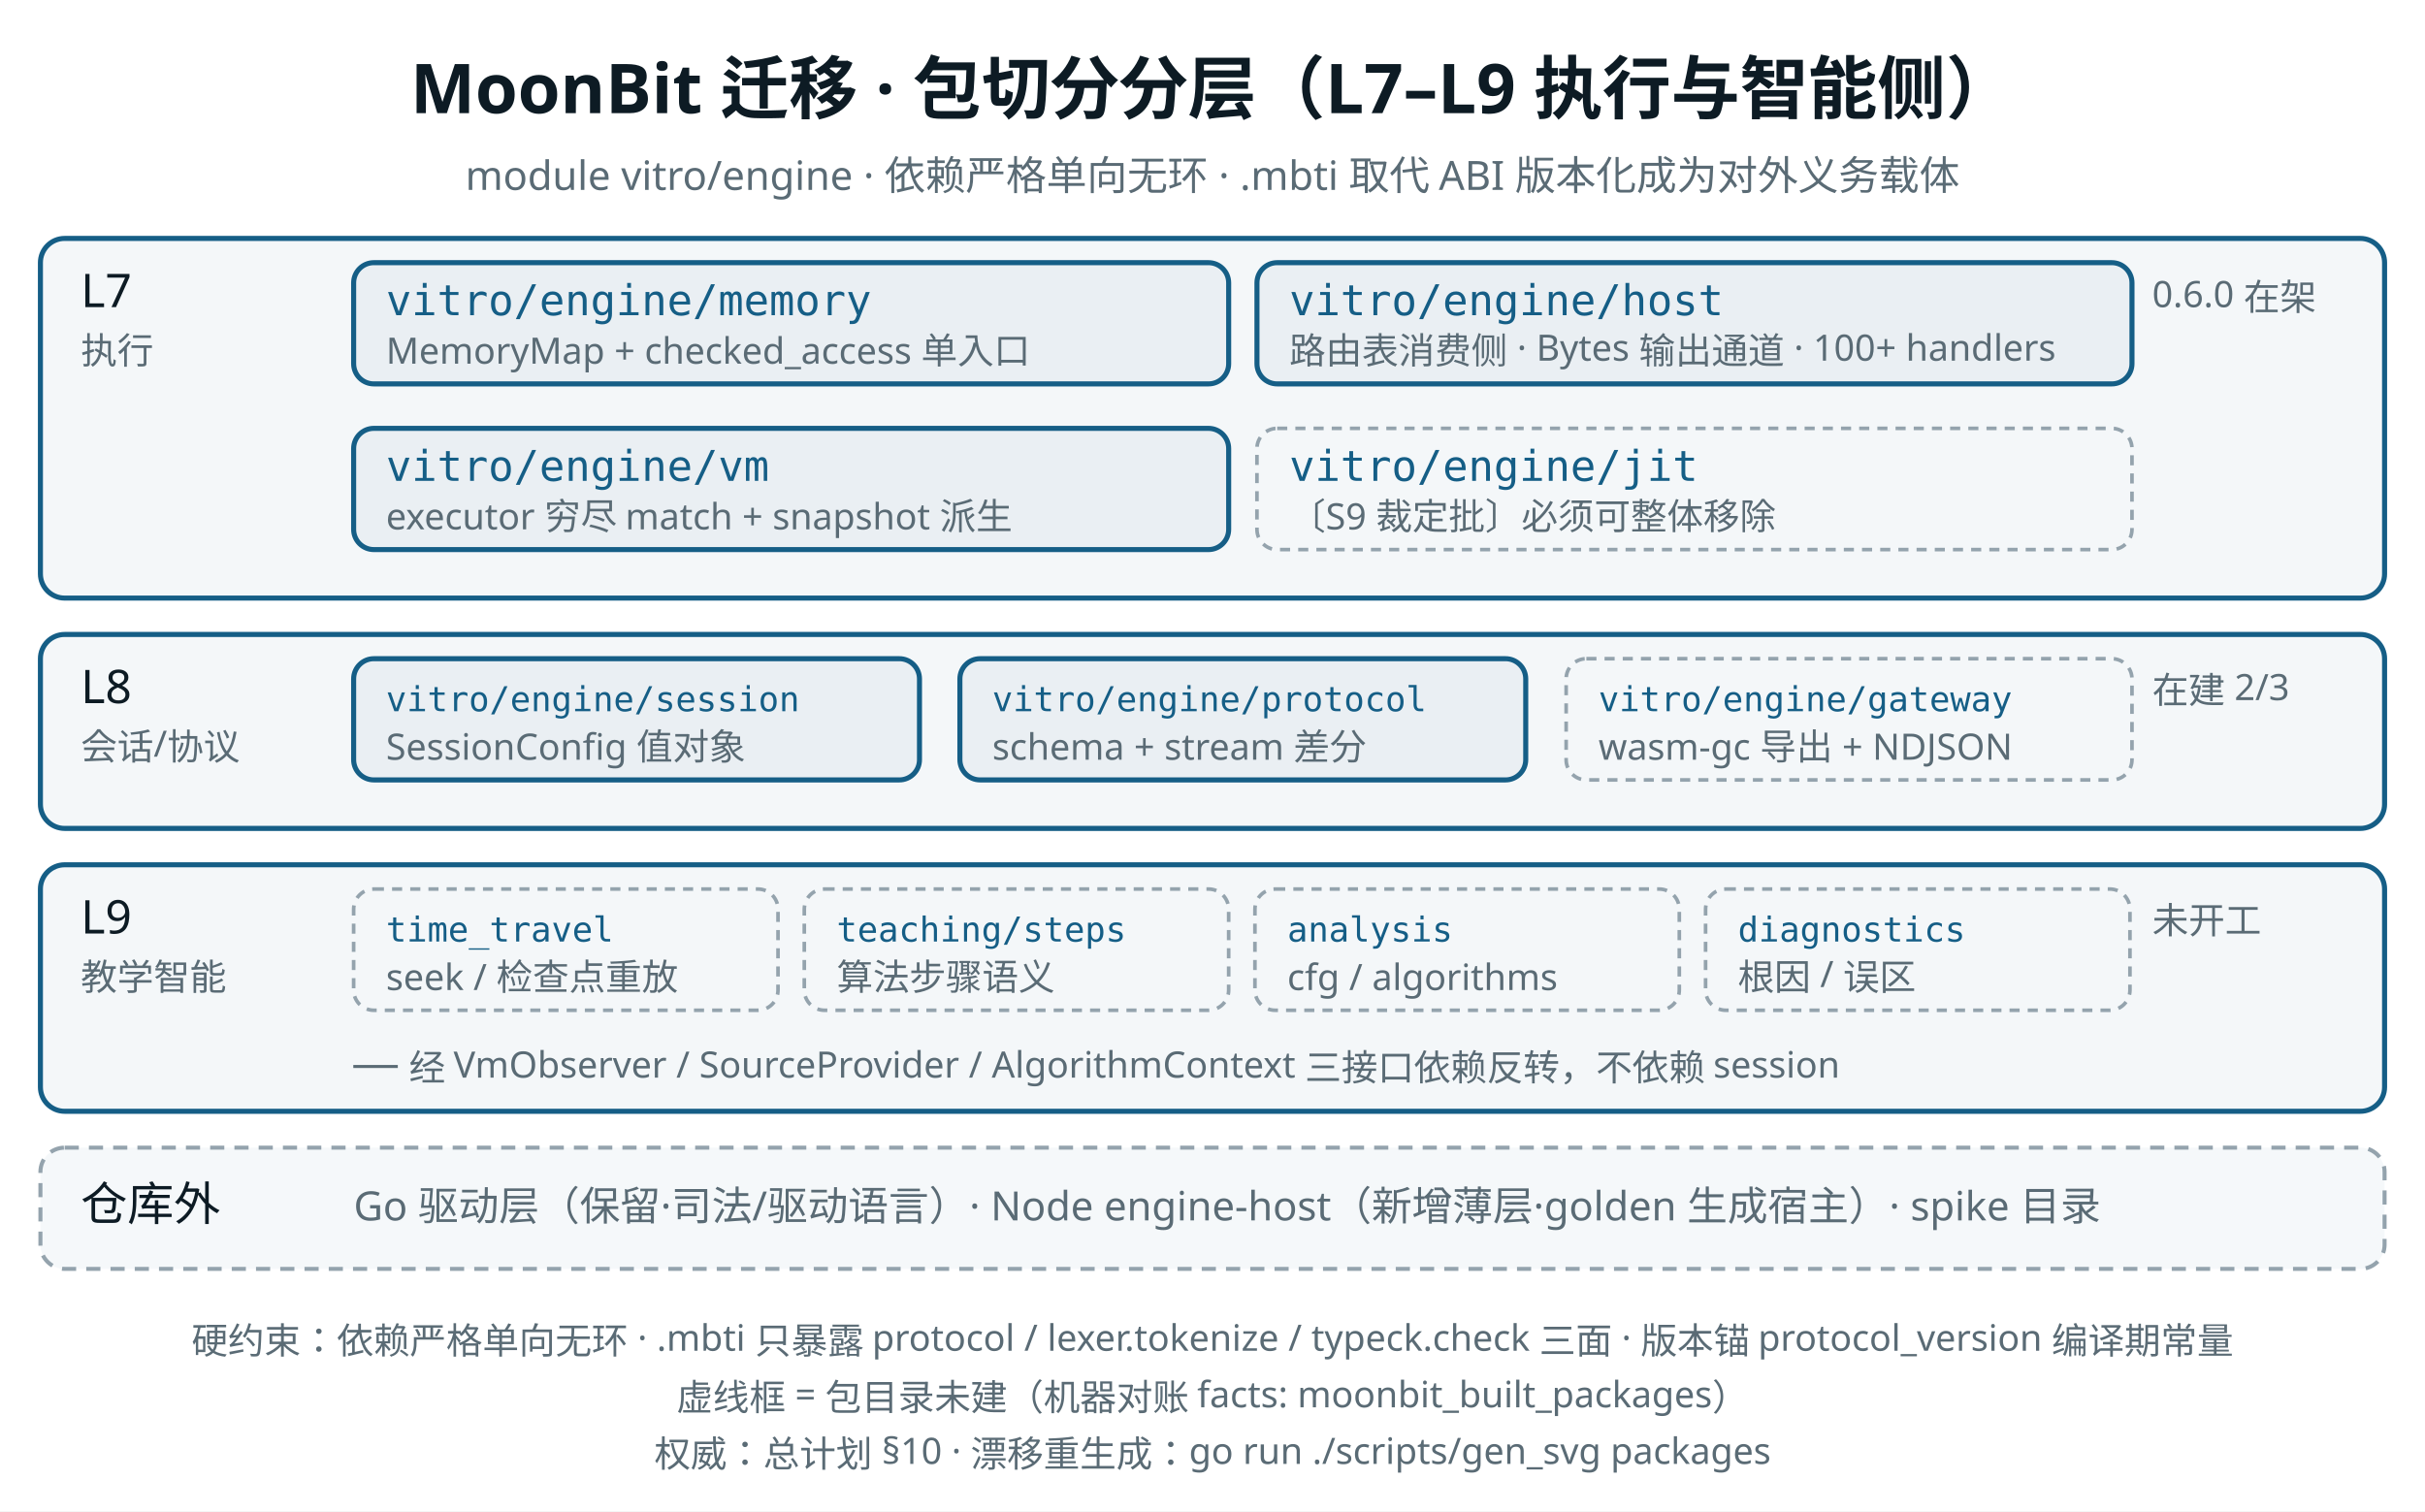
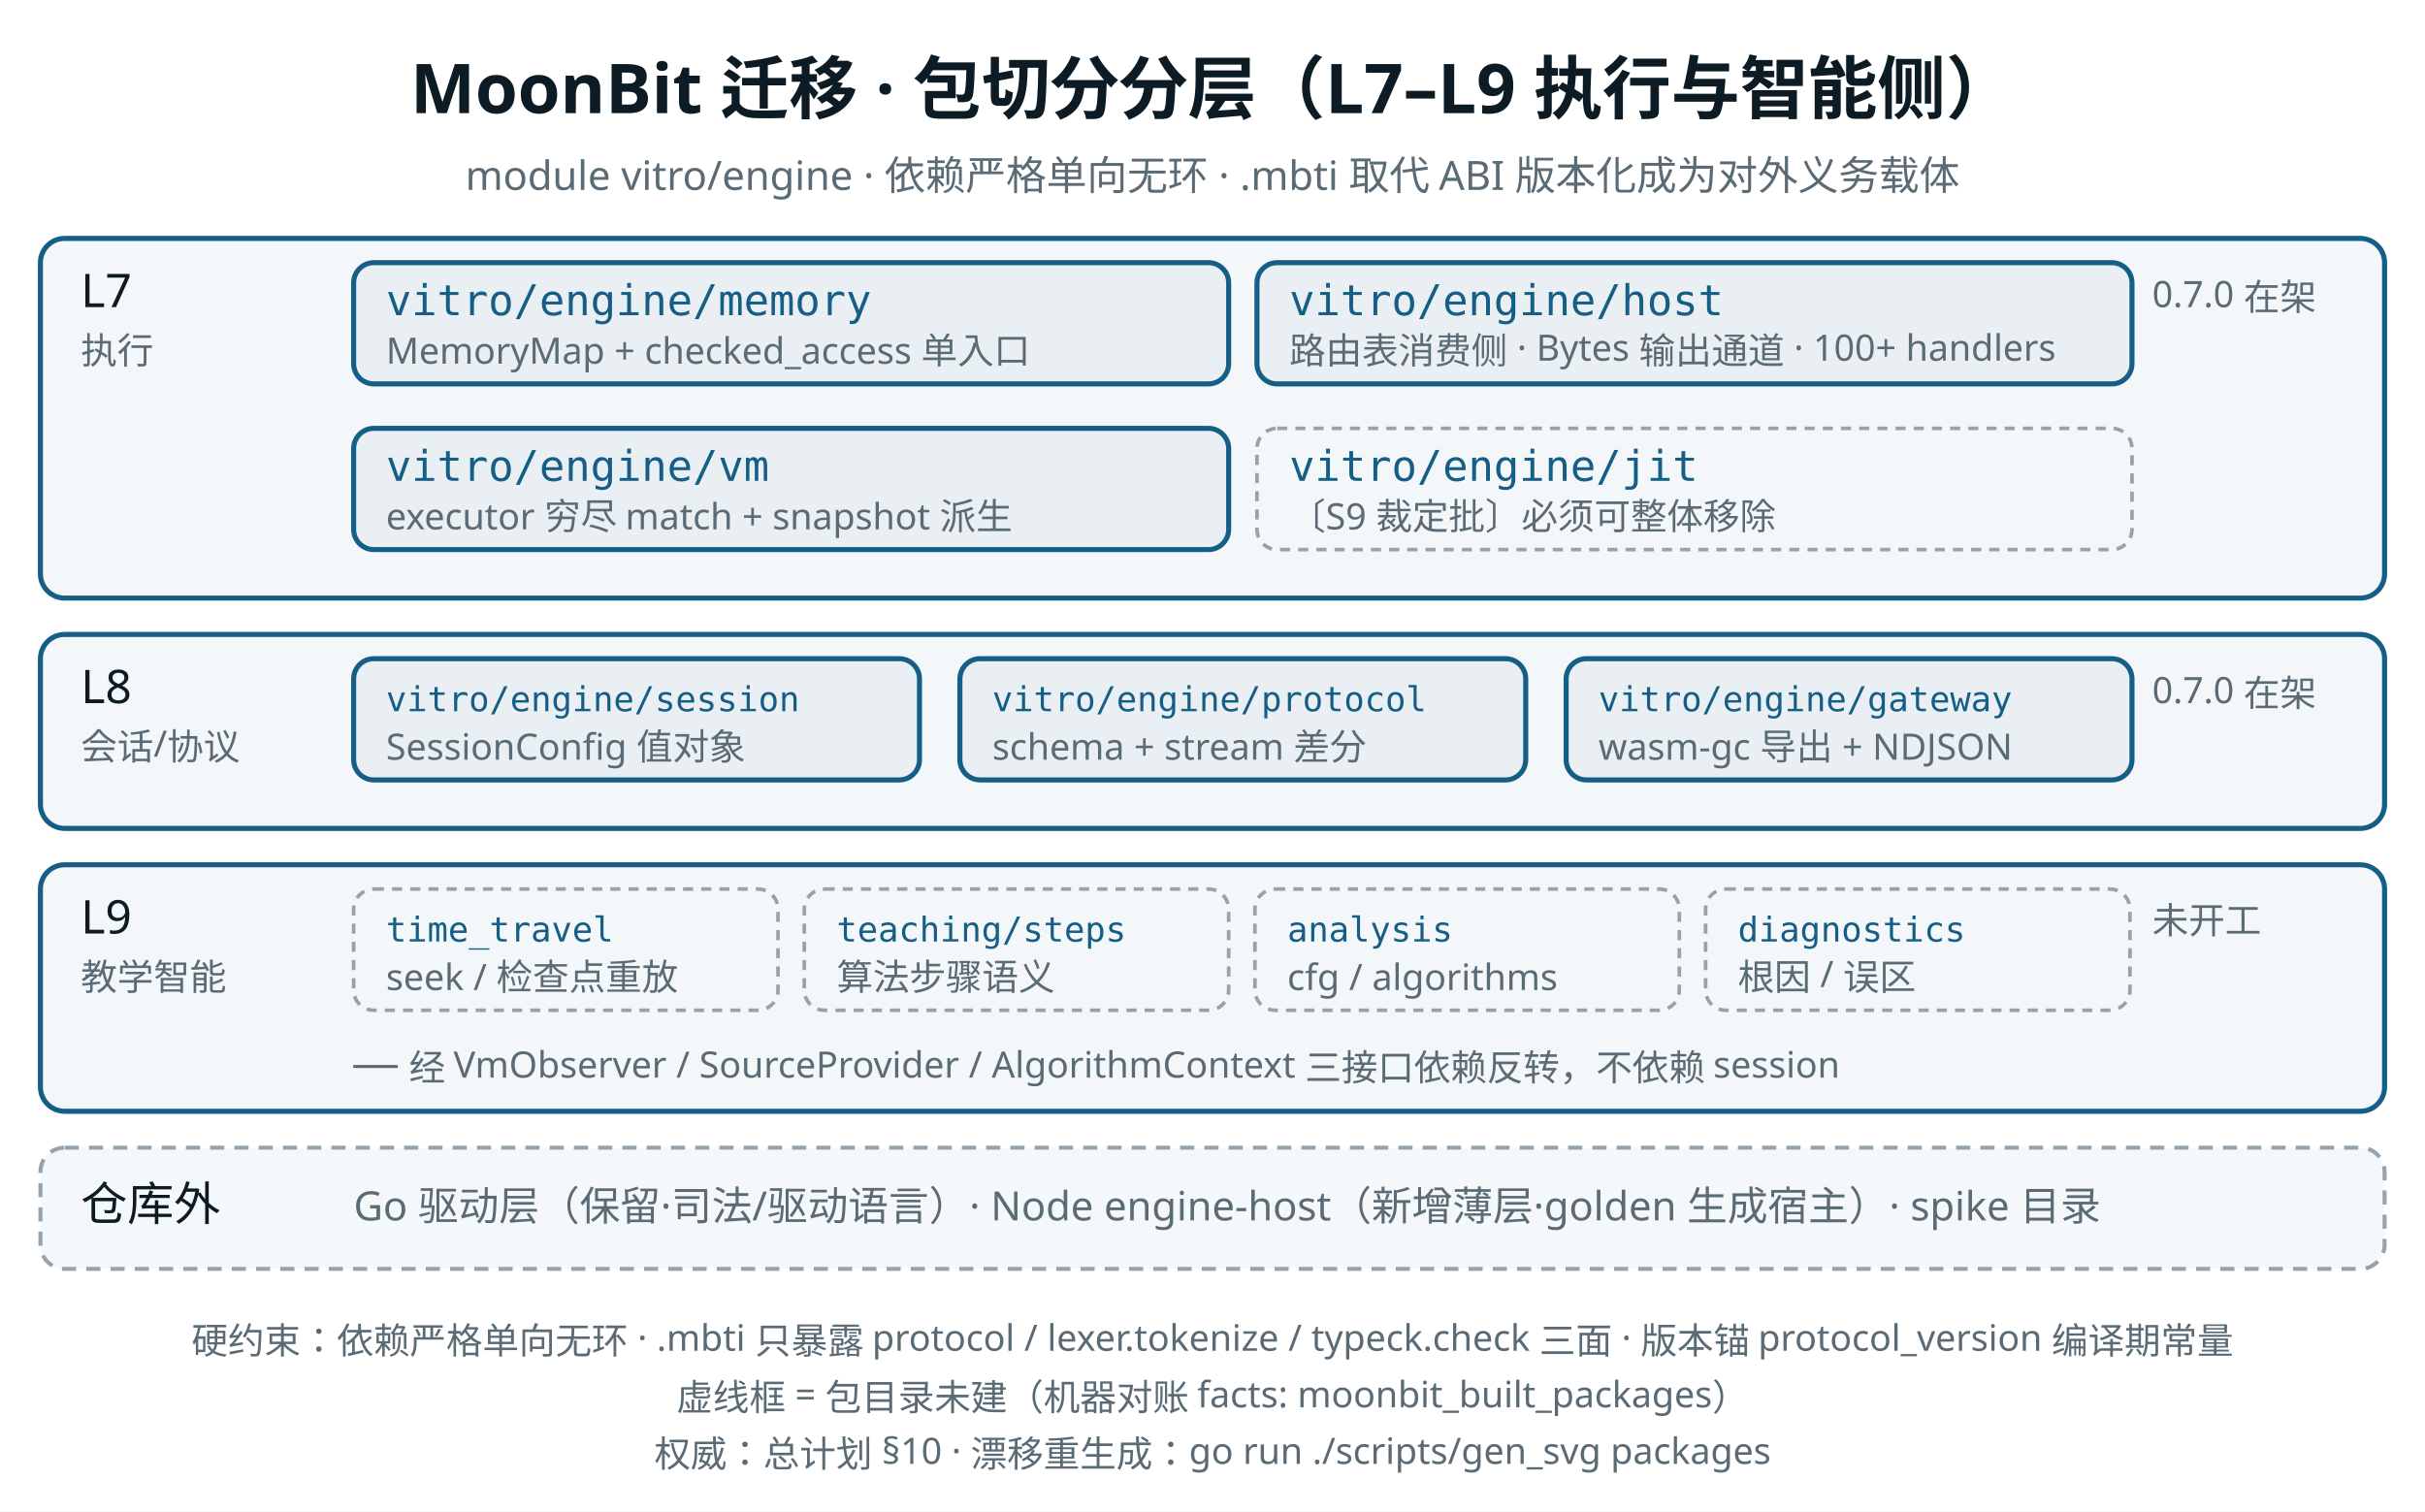
<svg xmlns="http://www.w3.org/2000/svg" viewBox="0 0 1200 748" role="img" aria-label="vitro MoonBit 包切分分层图">
  <style>
    .bg     { fill: #FFFFFF; }
    .core   { fill: #155E86; fill-opacity: .07; stroke: #155E86; stroke-width: 3; }
    .card   { fill: #155E86; fill-opacity: .05; stroke: #155E86; stroke-width: 2.5; }
    .cons   { fill: none; stroke: #94A3AD; stroke-width: 2; }
    .warn   { fill: #155E86; fill-opacity: .04; stroke: #94A3AD; stroke-width: 2; stroke-dasharray: 7 5; }
    .plan   { fill: none; stroke: #94A3AD; stroke-width: 1.8; stroke-dasharray: 5 4; }
    .line   { stroke: #94A3AD; stroke-width: 3; fill: none; }
    .edge   { stroke: #94A3AD; stroke-width: 2.5; fill: none; }
    .ahf    { fill: #94A3AD; stroke: none; }
    .tn     { font-family: "Consolas","Cascadia Mono",monospace; font-size: 17px; fill: #155E86; stroke: none; }
    .zone   { fill: #155E86; fill-opacity: .028; stroke: #155E86; stroke-width: 1.6; }
    .tt     { font-family: "Segoe UI","Microsoft YaHei",sans-serif; font-size: 34px; font-weight: 600; fill: #0D1B24; stroke: none; }
    .t      { font-family: "Segoe UI","Microsoft YaHei",sans-serif; font-size: 23px; fill: #0D1B24; stroke: none; }
    .ts     { font-family: "Consolas","Cascadia Mono",monospace; font-size: 21px; fill: #155E86; stroke: none; }
    .tm     { font-family: "Segoe UI","Microsoft YaHei",sans-serif; font-size: 20px; fill: #5A6B75; stroke: none; }
    .tc     { font-family: "Segoe UI","Microsoft YaHei",sans-serif; font-size: 18px; fill: #5A6B75; stroke: none; }
    @media (prefers-color-scheme: dark) {
      .bg   { fill: #0D1B24; }
      .core { stroke: #4FB3E8; fill: #4FB3E8; fill-opacity: .1; }
      .card { stroke: #4FB3E8; fill: #4FB3E8; fill-opacity: .07; }
      .zone { stroke: #4FB3E8; fill: #4FB3E8; fill-opacity: .05; }
      .cons, .warn, .plan { stroke: #5A6B75; }
      .line, .edge { stroke: #5A6B75; }
      .ahf  { fill: #5A6B75; }
      .tt, .t { fill: #E9F1F7; }
      .ts, .tn { fill: #4FB3E8; }
      .tm, .tc { fill: #94A3AD; }
    }
  </style>
  <rect class="bg" width="1200" height="748" />
  <defs>
    <marker id="ah" viewBox="0 0 10 10" refX="8.5" refY="5" markerWidth="6.5" markerHeight="6.5" orient="auto-start-reverse">
      <path d="M0,0 L10,5 L0,10 z" class="ahf" />
    </marker>
  </defs>
  <text class="tt" x="600" y="56" text-anchor="middle">MoonBit 迁移 · 包切分分层（L7–L9 执行与智能侧）</text>
  <text class="tm" x="600" y="94" text-anchor="middle">module vitro/engine · 依赖严格单向无环 · .mbti 取代 ABI 版本化成为对外义务载体</text>
  <rect class="card" x="20" y="118" width="1160" height="178" rx="12" />
  <text class="t" x="40" y="152" text-anchor="start">L7</text>
  <text class="tc" x="40" y="180" text-anchor="start">执行</text>
-   <text class="tc" x="1065" y="152" text-anchor="start">0.6.0 在架</text>
+   <text class="tc" x="1065" y="152" text-anchor="start">0.7.0 在架</text>
  <rect class="card" x="175" y="130" width="433" height="60" rx="10" />
  <text class="ts" x="191" y="156" text-anchor="start">vitro/engine/memory</text>
  <text class="tc" x="191" y="180" text-anchor="start">MemoryMap + checked_access 单入口</text>
  <rect class="card" x="622" y="130" width="433" height="60" rx="10" />
  <text class="ts" x="638" y="156" text-anchor="start">vitro/engine/host</text>
  <text class="tc" x="638" y="180" text-anchor="start">路由表消费侧 · Bytes 输出通道 · 100+ handlers</text>
  <rect class="card" x="175" y="212" width="433" height="60" rx="10" />
  <text class="ts" x="191" y="238" text-anchor="start">vitro/engine/vm</text>
  <text class="tc" x="191" y="262" text-anchor="start">executor 穷尽 match + snapshot 派生</text>
  <rect class="plan" x="622" y="212" width="433" height="60" rx="10" />
  <text class="ts" x="638" y="238" text-anchor="start">vitro/engine/jit</text>
  <text class="tc" x="638" y="262" text-anchor="start">〔S9 裁定批〕必须可整体移除</text>
  <rect class="card" x="20" y="314" width="1160" height="96" rx="12" />
  <text class="t" x="40" y="348" text-anchor="start">L8</text>
  <text class="tc" x="40" y="376" text-anchor="start">会话/协议</text>
-   <text class="tc" x="1065" y="348" text-anchor="start">在建 2/3</text>
+   <text class="tc" x="1065" y="348" text-anchor="start">0.7.0 在架</text>
  <rect class="card" x="175" y="326" width="280" height="60" rx="10" />
  <text class="tn" x="191" y="352" text-anchor="start">vitro/engine/session</text>
  <text class="tc" x="191" y="376" text-anchor="start">SessionConfig 值对象</text>
  <rect class="card" x="475" y="326" width="280" height="60" rx="10" />
  <text class="tn" x="491" y="352" text-anchor="start">vitro/engine/protocol</text>
  <text class="tc" x="491" y="376" text-anchor="start">schema + stream 差分</text>
-   <rect class="plan" x="775" y="326" width="280" height="60" rx="10" />
+   <rect class="card" x="775" y="326" width="280" height="60" rx="10" />
  <text class="tn" x="791" y="352" text-anchor="start">vitro/engine/gateway</text>
  <text class="tc" x="791" y="376" text-anchor="start">wasm-gc 导出 + NDJSON</text>
  <rect class="card" x="20" y="428" width="1160" height="122" rx="12" />
  <text class="t" x="40" y="462" text-anchor="start">L9</text>
  <text class="tc" x="40" y="490" text-anchor="start">教学智能</text>
  <text class="tc" x="1065" y="462" text-anchor="start">未开工</text>
  <rect class="plan" x="175" y="440" width="210" height="60" rx="10" />
  <text class="tn" x="191" y="466" text-anchor="start">time_travel</text>
  <text class="tc" x="191" y="490" text-anchor="start">seek / 检查点重放</text>
  <rect class="plan" x="398" y="440" width="210" height="60" rx="10" />
  <text class="tn" x="414" y="466" text-anchor="start">teaching/steps</text>
  <text class="tc" x="414" y="490" text-anchor="start">算法步骤语义</text>
  <rect class="plan" x="621" y="440" width="210" height="60" rx="10" />
  <text class="tn" x="637" y="466" text-anchor="start">analysis</text>
  <text class="tc" x="637" y="490" text-anchor="start">cfg / algorithms</text>
  <rect class="plan" x="844" y="440" width="210" height="60" rx="10" />
  <text class="tn" x="860" y="466" text-anchor="start">diagnostics</text>
  <text class="tc" x="860" y="490" text-anchor="start">根因 / 误区</text>
  <text class="tc" x="175" y="534" text-anchor="start">── 经 VmObserver / SourceProvider / AlgorithmContext 三接口依赖反转，不依赖 session</text>
  <rect class="warn" x="20" y="568" width="1160" height="60" rx="12" />
  <text class="t" x="40" y="604" text-anchor="start">仓库外</text>
  <text class="tm" x="175" y="604" text-anchor="start">Go 驱动层（保留·司法/驱动语言）· Node engine-host（新增薄层·golden 生成宿主）· spike 目录</text>
  <text class="tc" x="600" y="670" text-anchor="middle">硬约束：依赖严格单向无环 · .mbti 只暴露 protocol / lexer.tokenize / typeck.check 三面 · 版本锚 protocol_version 编译期常量</text>
  <text class="tc" x="600" y="698" text-anchor="middle">虚线框 = 包目录未建（机器对账 facts: moonbit_built_packages）</text>
  <text class="tc" x="600" y="726" text-anchor="middle">权威：总计划 §10 · 漂移重生成：go run ./scripts/gen_svg packages</text>
</svg>
